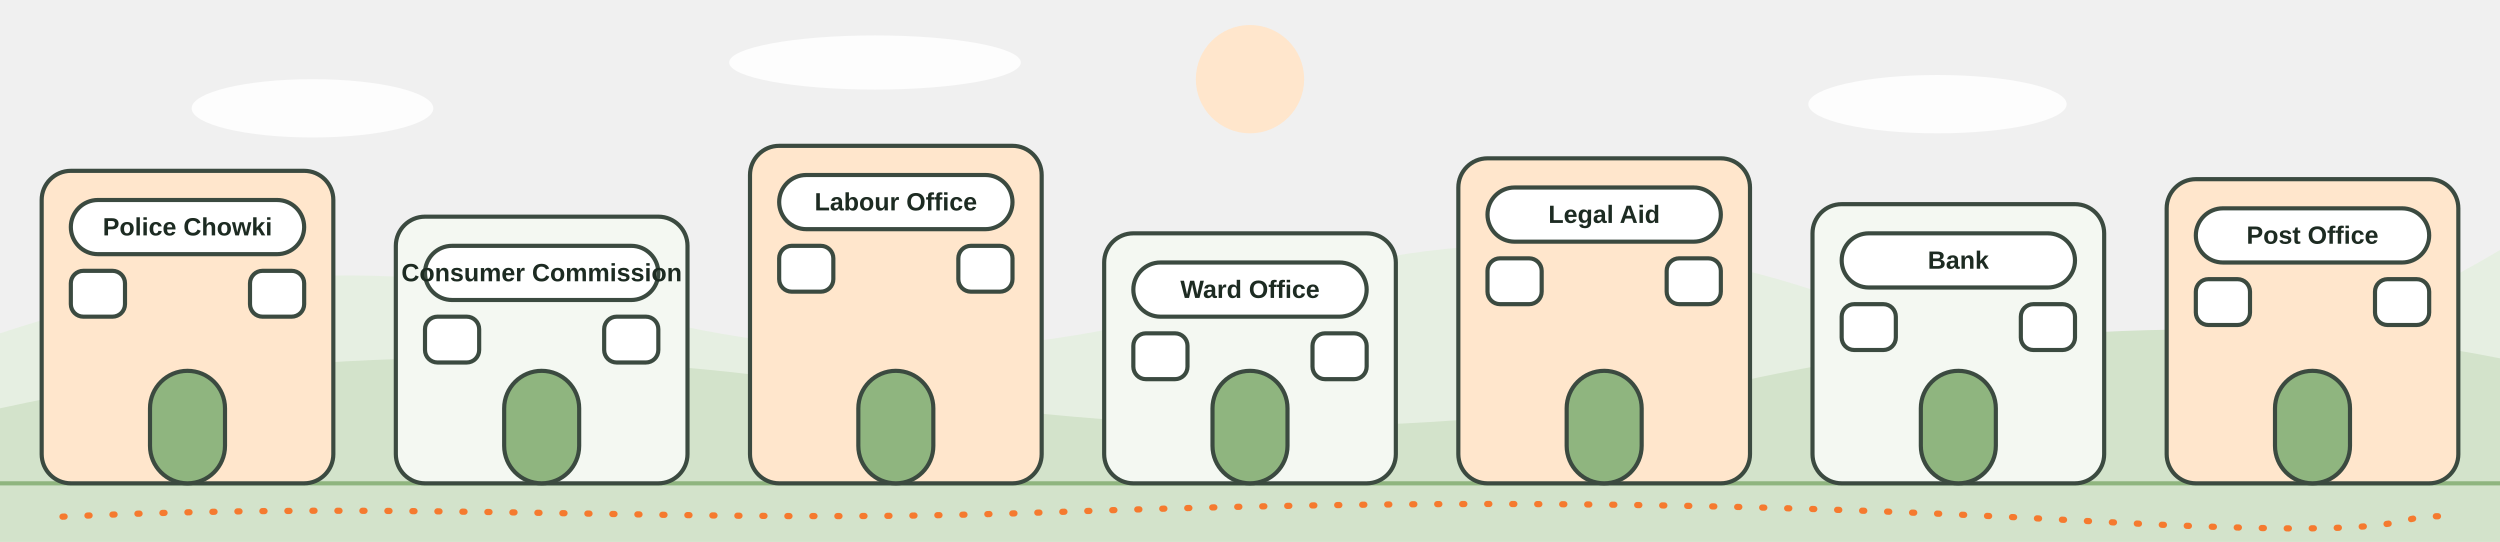
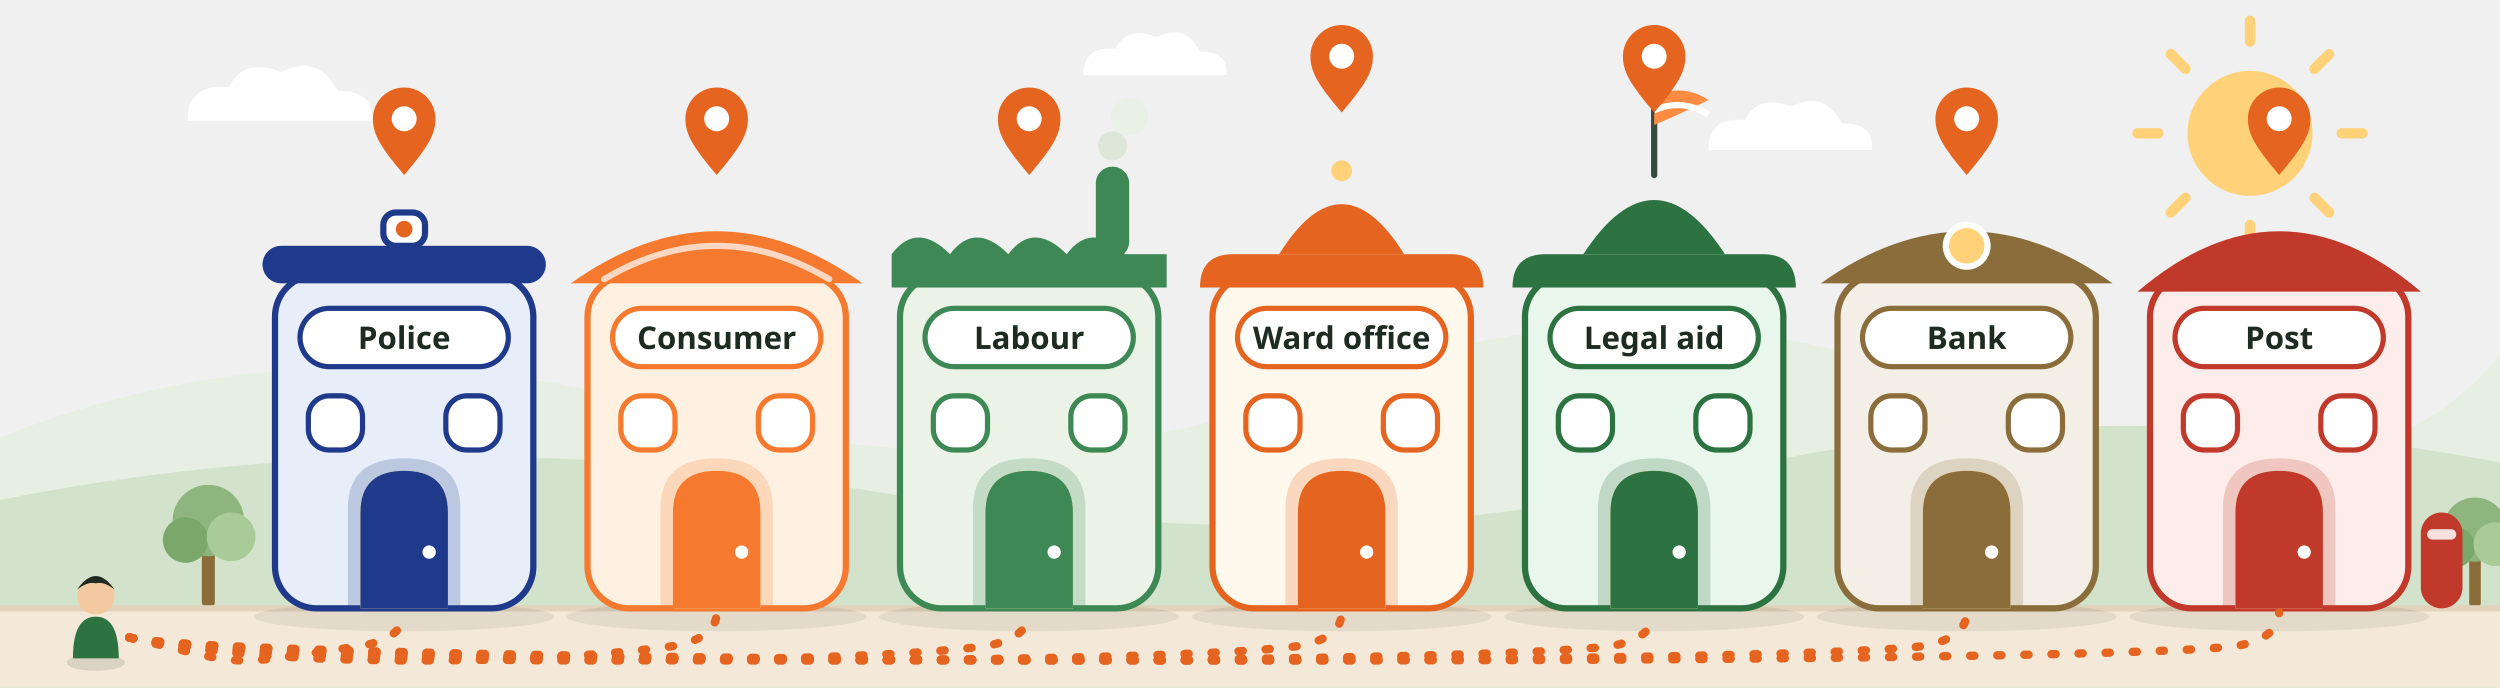
- <svg xmlns="http://www.w3.org/2000/svg" viewBox="0 0 1200 260" role="img" aria-hidden="true" focusable="false">
-   <rect x="0" y="0" width="1200" height="260" fill="none" />
-   <circle cx="600" cy="38" r="26" fill="#FFE6CC" />
-   <g fill="#FFFFFF" opacity="0.85">
-     <ellipse cx="150" cy="52" rx="58" ry="14" />
-     <ellipse cx="420" cy="30" rx="70" ry="13" />
-     <ellipse cx="930" cy="50" rx="62" ry="14" />
-   </g>
-   <path d="M0 160 Q150 110 300 150 T600 140 T900 150 T1200 120 V260 H0Z" fill="#E6EFE2" />
-   <path d="M0 196 Q200 152 420 188 T840 182 T1200 172 V260 H0Z" fill="#D3E3CB" />
-   <rect x="0" y="232" width="1200" height="28" fill="#D3E3CB" />
-   <path d="M0 232 H1200" stroke="#8FB57F" stroke-width="2" fill="none" />
-   <g id="door-police" stroke="#3B4A40" stroke-width="2" stroke-linejoin="round" stroke-linecap="round">
-     <rect x="20" y="82" width="140" height="150" rx="14" fill="#FFE6CC" />
-     <rect x="34" y="96" width="112" height="26" rx="13" fill="#FFFFFF" />
-     <rect x="34" y="130" width="26" height="22" rx="6" fill="#FFFFFF" />
-     <rect x="120" y="130" width="26" height="22" rx="6" fill="#FFFFFF" />
-     <rect class="door" x="72" y="178" width="36" height="54" rx="18" fill="#8FB57F" />
-     <text x="90" y="113" font-family="Nunito, Arial, sans-serif" font-size="12" font-weight="700" fill="#1D2B22" stroke="none" text-anchor="middle">Police Chowki</text>
-   </g>
-   <g id="door-consumer" stroke="#3B4A40" stroke-width="2" stroke-linejoin="round" stroke-linecap="round">
-     <rect x="190" y="104" width="140" height="128" rx="14" fill="#F4F8F2" />
-     <rect x="204" y="118" width="112" height="26" rx="13" fill="#FFFFFF" />
-     <rect x="204" y="152" width="26" height="22" rx="6" fill="#FFFFFF" />
-     <rect x="290" y="152" width="26" height="22" rx="6" fill="#FFFFFF" />
-     <rect class="door" x="242" y="178" width="36" height="54" rx="18" fill="#8FB57F" />
-     <text x="260" y="135" font-family="Nunito, Arial, sans-serif" font-size="12" font-weight="700" fill="#1D2B22" stroke="none" text-anchor="middle">Consumer Commission</text>
-   </g>
-   <g id="door-labour" stroke="#3B4A40" stroke-width="2" stroke-linejoin="round" stroke-linecap="round">
-     <rect x="360" y="70" width="140" height="162" rx="14" fill="#FFE6CC" />
-     <rect x="374" y="84" width="112" height="26" rx="13" fill="#FFFFFF" />
-     <rect x="374" y="118" width="26" height="22" rx="6" fill="#FFFFFF" />
-     <rect x="460" y="118" width="26" height="22" rx="6" fill="#FFFFFF" />
-     <rect class="door" x="412" y="178" width="36" height="54" rx="18" fill="#8FB57F" />
-     <text x="430" y="101" font-family="Nunito, Arial, sans-serif" font-size="12" font-weight="700" fill="#1D2B22" stroke="none" text-anchor="middle">Labour Office</text>
-   </g>
-   <g id="door-ward" stroke="#3B4A40" stroke-width="2" stroke-linejoin="round" stroke-linecap="round">
-     <rect x="530" y="112" width="140" height="120" rx="14" fill="#F4F8F2" />
-     <rect x="544" y="126" width="112" height="26" rx="13" fill="#FFFFFF" />
-     <rect x="544" y="160" width="26" height="22" rx="6" fill="#FFFFFF" />
-     <rect x="630" y="160" width="26" height="22" rx="6" fill="#FFFFFF" />
-     <rect class="door" x="582" y="178" width="36" height="54" rx="18" fill="#8FB57F" />
-     <text x="600" y="143" font-family="Nunito, Arial, sans-serif" font-size="12" font-weight="700" fill="#1D2B22" stroke="none" text-anchor="middle">Ward Office</text>
-   </g>
-   <g id="door-legal_aid" stroke="#3B4A40" stroke-width="2" stroke-linejoin="round" stroke-linecap="round">
-     <rect x="700" y="76" width="140" height="156" rx="14" fill="#FFE6CC" />
-     <rect x="714" y="90" width="112" height="26" rx="13" fill="#FFFFFF" />
-     <rect x="714" y="124" width="26" height="22" rx="6" fill="#FFFFFF" />
-     <rect x="800" y="124" width="26" height="22" rx="6" fill="#FFFFFF" />
-     <rect class="door" x="752" y="178" width="36" height="54" rx="18" fill="#8FB57F" />
-     <text x="770" y="107" font-family="Nunito, Arial, sans-serif" font-size="12" font-weight="700" fill="#1D2B22" stroke="none" text-anchor="middle">Legal Aid</text>
-   </g>
-   <g id="door-bank" stroke="#3B4A40" stroke-width="2" stroke-linejoin="round" stroke-linecap="round">
-     <rect x="870" y="98" width="140" height="134" rx="14" fill="#F4F8F2" />
-     <rect x="884" y="112" width="112" height="26" rx="13" fill="#FFFFFF" />
-     <rect x="884" y="146" width="26" height="22" rx="6" fill="#FFFFFF" />
-     <rect x="970" y="146" width="26" height="22" rx="6" fill="#FFFFFF" />
-     <rect class="door" x="922" y="178" width="36" height="54" rx="18" fill="#8FB57F" />
-     <text x="940" y="129" font-family="Nunito, Arial, sans-serif" font-size="12" font-weight="700" fill="#1D2B22" stroke="none" text-anchor="middle">Bank</text>
-   </g>
-   <g id="door-post" stroke="#3B4A40" stroke-width="2" stroke-linejoin="round" stroke-linecap="round">
-     <rect x="1040" y="86" width="140" height="146" rx="14" fill="#FFE6CC" />
-     <rect x="1054" y="100" width="112" height="26" rx="13" fill="#FFFFFF" />
-     <rect x="1054" y="134" width="26" height="22" rx="6" fill="#FFFFFF" />
-     <rect x="1140" y="134" width="26" height="22" rx="6" fill="#FFFFFF" />
-     <rect class="door" x="1092" y="178" width="36" height="54" rx="18" fill="#8FB57F" />
-     <text x="1110" y="117" font-family="Nunito, Arial, sans-serif" font-size="12" font-weight="700" fill="#1D2B22" stroke="none" text-anchor="middle">Post Office</text>
-   </g>
-   <path id="path" d="M30 248 C200 240 330 252 500 246 S820 240 1000 250 S1140 246 1176 248" fill="none" stroke="#F57A2F" stroke-width="3" stroke-linecap="round" stroke-dasharray="1 11" />
+ <svg xmlns="http://www.w3.org/2000/svg" viewBox="0 0 1200 330" role="img" aria-label="A street of offices: police, consumer commission, labour office, ward office, legal aid, bank and post office">
+   <g class="sky">
+     <g class="sun" transform="translate(1080 64)">
+       <circle r="30" fill="#FFD27A" />
+       <g class="rays" stroke="#FFD27A" stroke-width="5" stroke-linecap="round">
+         <line x1="0" y1="-44" x2="0" y2="-54" />
+         <line x1="0" y1="44" x2="0" y2="54" />
+         <line x1="-44" y1="0" x2="-54" y2="0" />
+         <line x1="44" y1="0" x2="54" y2="0" />
+         <line x1="31" y1="31" x2="38" y2="38" />
+         <line x1="-31" y1="31" x2="-38" y2="38" />
+         <line x1="31" y1="-31" x2="38" y2="-38" />
+         <line x1="-31" y1="-31" x2="-38" y2="-38" />
+       </g>
+     </g>
+     <g class="cloud c1" transform="translate(90 40) scale(0.9)">
+       <path d="M0 20 Q0 0 22 2 Q30 -14 50 -6 Q70 -16 80 4 Q100 4 98 20 Z" fill="#FFFFFF" />
+     </g>
+     <g class="cloud c2" transform="translate(520 22) scale(0.7)">
+       <path d="M0 20 Q0 0 22 2 Q30 -14 50 -6 Q70 -16 80 4 Q100 4 98 20 Z" fill="#FFFFFF" />
+     </g>
+     <g class="cloud c3" transform="translate(820 56) scale(0.8)">
+       <path d="M0 20 Q0 0 22 2 Q30 -14 50 -6 Q70 -16 80 4 Q100 4 98 20 Z" fill="#FFFFFF" />
+     </g>
+   </g>
+   <path d="M0 210 Q150 150 320 196 T640 184 T960 192 T1200 170 L1200 330 L0 330 Z" fill="#E6EFE2" />
+   <path d="M0 240 Q200 200 420 236 T820 228 T1200 222 L1200 330 L0 330 Z" fill="#D3E3CB" />
+   <g class="tree" transform="translate(100 292) scale(0.78)">
+     <rect x="-4" y="-40" width="8" height="40" rx="4" fill="#8A6D3B" />
+     <circle cx="0" cy="-54" r="22" fill="#8FB57F" />
+     <circle cx="-14" cy="-42" r="14" fill="#7AA86B" />
+     <circle cx="14" cy="-44" r="15" fill="#A8CB98" />
+   </g>
+   <g class="tree" transform="translate(1188 292) scale(0.7)">
+     <rect x="-4" y="-40" width="8" height="40" rx="4" fill="#8A6D3B" />
+     <circle cx="0" cy="-54" r="22" fill="#8FB57F" />
+     <circle cx="-14" cy="-42" r="14" fill="#7AA86B" />
+     <circle cx="14" cy="-44" r="15" fill="#A8CB98" />
+   </g>
+   <rect x="0" y="292" width="1200" height="38" fill="#F4E9D8" />
+   <path d="M0 292 L1200 292" stroke="#E2D3BC" stroke-width="3" />
+   <g id="door-police" data-door="police" class="bld" transform="translate(132 132)">
+     <ellipse cx="62" cy="164" rx="72" ry="7" fill="#1D2B22" opacity=".08" />
+     <rect x="0" y="0" width="124" height="160" rx="20" fill="#E8EEF9" stroke="#1F3A8A" stroke-width="3" />
+     <rect x="-6" y="-14" width="136" height="18" rx="9" fill="#1F3A8A" />
+     <rect x="52" y="-30" width="20" height="16" rx="6" fill="#FFFFFF" stroke="#1F3A8A" stroke-width="3" />
+     <circle class="beacon" cx="62" cy="-22" r="4" fill="#E56420" />
+     <rect x="12" y="16" width="100" height="28" rx="14" fill="#FFFFFF" stroke="#1F3A8A" stroke-width="2.5" />
+     <text x="62" y="35.5" text-anchor="middle" font-family="'Baloo 2','Nunito',sans-serif" font-weight="700" font-size="15" fill="#1D2B22">Police</text>
+     <rect x="16" y="58" width="26" height="26" rx="10" fill="#FFFFFF" stroke="#1F3A8A" stroke-width="2.5" />
+     <rect x="82" y="58" width="26" height="26" rx="10" fill="#FFFFFF" stroke="#1F3A8A" stroke-width="2.5" />
+     <path d="M35 160 L35 112 Q35 88 62 88 Q89 88 89 112 L89 160 Z" fill="#1F3A8A" opacity=".22" />
+     <path class="door-glow" d="M41 160 L41 114 Q41 94 62 94 Q83 94 83 114 L83 160 Z" fill="#FFE6A8" />
+     <g class="door">
+       <path d="M41 160 L41 114 Q41 94 62 94 Q83 94 83 114 L83 160 Z" fill="#1F3A8A" />
+       <circle cx="74" cy="133" r="3.2" fill="#FFFFFF" />
+     </g>
+     <g class="pin" transform="translate(62 -74)">
+       <path d="M0 26 C-12 12 -15 6 -15 -1 A15 15 0 0 1 15 -1 C15 6 12 12 0 26 Z" fill="#E56420" />
+       <circle cx="0" cy="-1" r="6" fill="#FFFFFF" />
+     </g>
+   </g>
+   <g id="door-consumer" data-door="consumer" class="bld" transform="translate(282 132)">
+     <ellipse cx="62" cy="164" rx="72" ry="7" fill="#1D2B22" opacity=".08" />
+     <rect x="0" y="0" width="124" height="160" rx="20" fill="#FFF1E2" stroke="#F57A2F" stroke-width="3" />
+     <path d="M-8 4 Q62 -46 132 4 Z" fill="#F57A2F" />
+     <path d="M8 2 Q62 -30 116 2" fill="none" stroke="#FFFFFF" stroke-width="3" stroke-linecap="round" opacity=".7" />
+     <rect x="12" y="16" width="100" height="28" rx="14" fill="#FFFFFF" stroke="#F57A2F" stroke-width="2.5" />
+     <text x="62" y="35.5" text-anchor="middle" font-family="'Baloo 2','Nunito',sans-serif" font-weight="700" font-size="15" fill="#1D2B22">Consumer</text>
+     <rect x="16" y="58" width="26" height="26" rx="10" fill="#FFFFFF" stroke="#F57A2F" stroke-width="2.5" />
+     <rect x="82" y="58" width="26" height="26" rx="10" fill="#FFFFFF" stroke="#F57A2F" stroke-width="2.5" />
+     <path d="M35 160 L35 112 Q35 88 62 88 Q89 88 89 112 L89 160 Z" fill="#F57A2F" opacity=".22" />
+     <path class="door-glow" d="M41 160 L41 114 Q41 94 62 94 Q83 94 83 114 L83 160 Z" fill="#FFE6A8" />
+     <g class="door">
+       <path d="M41 160 L41 114 Q41 94 62 94 Q83 94 83 114 L83 160 Z" fill="#F57A2F" />
+       <circle cx="74" cy="133" r="3.2" fill="#FFFFFF" />
+     </g>
+     <g class="pin" transform="translate(62 -74)">
+       <path d="M0 26 C-12 12 -15 6 -15 -1 A15 15 0 0 1 15 -1 C15 6 12 12 0 26 Z" fill="#E56420" />
+       <circle cx="0" cy="-1" r="6" fill="#FFFFFF" />
+     </g>
+   </g>
+   <g id="door-labour" data-door="labour" class="bld" transform="translate(432 132)">
+     <ellipse cx="62" cy="164" rx="72" ry="7" fill="#1D2B22" opacity=".08" />
+     <rect x="0" y="0" width="124" height="160" rx="20" fill="#EAF3E5" stroke="#3D8854" stroke-width="3" />
+     <path d="M-4 6 L-4 -10 Q8 -26 24 -10 Q36 -26 52 -10 Q64 -26 80 -10 Q92 -26 108 -10 L128 -10 L128 6 Z" fill="#3D8854" />
+     <rect x="94" y="-52" width="16" height="44" rx="8" fill="#3D8854" />
+     <circle class="smoke" cx="102" cy="-62" r="7" fill="#DDE7D8" />
+     <circle class="smoke smoke-2" cx="110" cy="-76" r="9" fill="#E9F0E5" />
+     <rect x="12" y="16" width="100" height="28" rx="14" fill="#FFFFFF" stroke="#3D8854" stroke-width="2.5" />
+     <text x="62" y="35.5" text-anchor="middle" font-family="'Baloo 2','Nunito',sans-serif" font-weight="700" font-size="15" fill="#1D2B22">Labour</text>
+     <rect x="16" y="58" width="26" height="26" rx="10" fill="#FFFFFF" stroke="#3D8854" stroke-width="2.5" />
+     <rect x="82" y="58" width="26" height="26" rx="10" fill="#FFFFFF" stroke="#3D8854" stroke-width="2.5" />
+     <path d="M35 160 L35 112 Q35 88 62 88 Q89 88 89 112 L89 160 Z" fill="#3D8854" opacity=".22" />
+     <path class="door-glow" d="M41 160 L41 114 Q41 94 62 94 Q83 94 83 114 L83 160 Z" fill="#FFE6A8" />
+     <g class="door">
+       <path d="M41 160 L41 114 Q41 94 62 94 Q83 94 83 114 L83 160 Z" fill="#3D8854" />
+       <circle cx="74" cy="133" r="3.2" fill="#FFFFFF" />
+     </g>
+     <g class="pin" transform="translate(62 -74)">
+       <path d="M0 26 C-12 12 -15 6 -15 -1 A15 15 0 0 1 15 -1 C15 6 12 12 0 26 Z" fill="#E56420" />
+       <circle cx="0" cy="-1" r="6" fill="#FFFFFF" />
+     </g>
+   </g>
+   <g id="door-ward" data-door="ward" class="bld" transform="translate(582 132)">
+     <ellipse cx="62" cy="164" rx="72" ry="7" fill="#1D2B22" opacity=".08" />
+     <rect x="0" y="0" width="124" height="160" rx="20" fill="#FFF8EC" stroke="#E56420" stroke-width="3" />
+     <path d="M-6 6 Q-6 -10 10 -10 L114 -10 Q130 -10 130 6 Z" fill="#E56420" />
+     <path d="M32 -10 Q62 -58 92 -10 Z" fill="#E56420" />
+     <circle cx="62" cy="-50" r="5" fill="#FFD27A" />
+     <rect x="12" y="16" width="100" height="28" rx="14" fill="#FFFFFF" stroke="#E56420" stroke-width="2.5" />
+     <text x="62" y="35.5" text-anchor="middle" font-family="'Baloo 2','Nunito',sans-serif" font-weight="700" font-size="15" fill="#1D2B22">Ward office</text>
+     <rect x="16" y="58" width="26" height="26" rx="10" fill="#FFFFFF" stroke="#E56420" stroke-width="2.5" />
+     <rect x="82" y="58" width="26" height="26" rx="10" fill="#FFFFFF" stroke="#E56420" stroke-width="2.5" />
+     <path d="M35 160 L35 112 Q35 88 62 88 Q89 88 89 112 L89 160 Z" fill="#E56420" opacity=".22" />
+     <path class="door-glow" d="M41 160 L41 114 Q41 94 62 94 Q83 94 83 114 L83 160 Z" fill="#FFE6A8" />
+     <g class="door">
+       <path d="M41 160 L41 114 Q41 94 62 94 Q83 94 83 114 L83 160 Z" fill="#E56420" />
+       <circle cx="74" cy="133" r="3.2" fill="#FFFFFF" />
+     </g>
+     <g class="pin" transform="translate(62 -104)">
+       <path d="M0 26 C-12 12 -15 6 -15 -1 A15 15 0 0 1 15 -1 C15 6 12 12 0 26 Z" fill="#E56420" />
+       <circle cx="0" cy="-1" r="6" fill="#FFFFFF" />
+     </g>
+   </g>
+   <g id="door-legal_aid" data-door="legal_aid" class="bld" transform="translate(732 132)">
+     <ellipse cx="62" cy="164" rx="72" ry="7" fill="#1D2B22" opacity=".08" />
+     <rect x="0" y="0" width="124" height="160" rx="20" fill="#E9F6EC" stroke="#2D7341" stroke-width="3" />
+     <path d="M-6 6 Q-6 -10 10 -10 L114 -10 Q130 -10 130 6 Z" fill="#2D7341" />
+     <path d="M28 -10 Q62 -62 96 -10 Z" fill="#2D7341" />
+     <line x1="62" y1="-48" x2="62" y2="-86" stroke="#3B4A40" stroke-width="3" stroke-linecap="round" />
+     <g class="flag">
+       <path d="M62 -86 Q76 -92 88 -84 Q76 -78 62 -72 Z" fill="#FF8C42" />
+       <path d="M62 -79 Q75 -85 88 -77" fill="none" stroke="#FFFFFF" stroke-width="3" />
+     </g>
+     <rect x="12" y="16" width="100" height="28" rx="14" fill="#FFFFFF" stroke="#2D7341" stroke-width="2.5" />
+     <text x="62" y="35.5" text-anchor="middle" font-family="'Baloo 2','Nunito',sans-serif" font-weight="700" font-size="15" fill="#1D2B22">Legal aid</text>
+     <rect x="16" y="58" width="26" height="26" rx="10" fill="#FFFFFF" stroke="#2D7341" stroke-width="2.5" />
+     <rect x="82" y="58" width="26" height="26" rx="10" fill="#FFFFFF" stroke="#2D7341" stroke-width="2.5" />
+     <path d="M35 160 L35 112 Q35 88 62 88 Q89 88 89 112 L89 160 Z" fill="#2D7341" opacity=".22" />
+     <path class="door-glow" d="M41 160 L41 114 Q41 94 62 94 Q83 94 83 114 L83 160 Z" fill="#FFE6A8" />
+     <g class="door">
+       <path d="M41 160 L41 114 Q41 94 62 94 Q83 94 83 114 L83 160 Z" fill="#2D7341" />
+       <circle cx="74" cy="133" r="3.2" fill="#FFFFFF" />
+     </g>
+     <g class="pin" transform="translate(62 -104)">
+       <path d="M0 26 C-12 12 -15 6 -15 -1 A15 15 0 0 1 15 -1 C15 6 12 12 0 26 Z" fill="#E56420" />
+       <circle cx="0" cy="-1" r="6" fill="#FFFFFF" />
+     </g>
+   </g>
+   <g id="door-bank" data-door="bank" class="bld" transform="translate(882 132)">
+     <ellipse cx="62" cy="164" rx="72" ry="7" fill="#1D2B22" opacity=".08" />
+     <rect x="0" y="0" width="124" height="160" rx="20" fill="#F3EFE6" stroke="#8A6D3B" stroke-width="3" />
+     <path d="M-8 4 Q62 -46 132 4 Z" fill="#8A6D3B" />
+     <circle cx="62" cy="-14" r="10" fill="#FFD27A" stroke="#FFFFFF" stroke-width="3" />
+     <rect x="12" y="16" width="100" height="28" rx="14" fill="#FFFFFF" stroke="#8A6D3B" stroke-width="2.5" />
+     <text x="62" y="35.5" text-anchor="middle" font-family="'Baloo 2','Nunito',sans-serif" font-weight="700" font-size="15" fill="#1D2B22">Bank</text>
+     <rect x="16" y="58" width="26" height="26" rx="10" fill="#FFFFFF" stroke="#8A6D3B" stroke-width="2.5" />
+     <rect x="82" y="58" width="26" height="26" rx="10" fill="#FFFFFF" stroke="#8A6D3B" stroke-width="2.5" />
+     <path d="M35 160 L35 112 Q35 88 62 88 Q89 88 89 112 L89 160 Z" fill="#8A6D3B" opacity=".22" />
+     <path class="door-glow" d="M41 160 L41 114 Q41 94 62 94 Q83 94 83 114 L83 160 Z" fill="#FFE6A8" />
+     <g class="door">
+       <path d="M41 160 L41 114 Q41 94 62 94 Q83 94 83 114 L83 160 Z" fill="#8A6D3B" />
+       <circle cx="74" cy="133" r="3.2" fill="#FFFFFF" />
+     </g>
+     <g class="pin" transform="translate(62 -74)">
+       <path d="M0 26 C-12 12 -15 6 -15 -1 A15 15 0 0 1 15 -1 C15 6 12 12 0 26 Z" fill="#E56420" />
+       <circle cx="0" cy="-1" r="6" fill="#FFFFFF" />
+     </g>
+   </g>
+   <g id="door-post" data-door="post" class="bld" transform="translate(1032 132)">
+     <ellipse cx="62" cy="164" rx="72" ry="7" fill="#1D2B22" opacity=".08" />
+     <rect x="0" y="0" width="124" height="160" rx="20" fill="#FDEDEA" stroke="#C0392B" stroke-width="3" />
+     <path d="M-6 8 Q62 -50 130 8 Z" fill="#C0392B" />
+     <rect x="130" y="114" width="20" height="46" rx="10" fill="#C0392B" />
+     <rect x="133" y="122" width="14" height="5" rx="2.5" fill="#FFFFFF" opacity=".85" />
+     <rect x="12" y="16" width="100" height="28" rx="14" fill="#FFFFFF" stroke="#C0392B" stroke-width="2.5" />
+     <text x="62" y="35.5" text-anchor="middle" font-family="'Baloo 2','Nunito',sans-serif" font-weight="700" font-size="15" fill="#1D2B22">Post</text>
+     <rect x="16" y="58" width="26" height="26" rx="10" fill="#FFFFFF" stroke="#C0392B" stroke-width="2.5" />
+     <rect x="82" y="58" width="26" height="26" rx="10" fill="#FFFFFF" stroke="#C0392B" stroke-width="2.5" />
+     <path d="M35 160 L35 112 Q35 88 62 88 Q89 88 89 112 L89 160 Z" fill="#C0392B" opacity=".22" />
+     <path class="door-glow" d="M41 160 L41 114 Q41 94 62 94 Q83 94 83 114 L83 160 Z" fill="#FFE6A8" />
+     <g class="door">
+       <path d="M41 160 L41 114 Q41 94 62 94 Q83 94 83 114 L83 160 Z" fill="#C0392B" />
+       <circle cx="74" cy="133" r="3.2" fill="#FFFFFF" />
+     </g>
+     <g class="pin" transform="translate(62 -74)">
+       <path d="M0 26 C-12 12 -15 6 -15 -1 A15 15 0 0 1 15 -1 C15 6 12 12 0 26 Z" fill="#E56420" />
+       <circle cx="0" cy="-1" r="6" fill="#FFFFFF" />
+     </g>
+   </g>
+   <g class="paths" fill="none" stroke="#E56420" stroke-width="4" stroke-linecap="round" stroke-dasharray="2 11">
+     <path data-path-for="police" d="M62 306 C122 320, 104 320, 174 310 Q194 306 194 294" />
+     <path data-path-for="consumer" d="M62 306 C122 320, 254 320, 324 310 Q344 306 344 294" />
+     <path data-path-for="labour" d="M62 306 C122 320, 404 320, 474 310 Q494 306 494 294" />
+     <path data-path-for="ward" d="M62 306 C122 320, 554 320, 624 310 Q644 306 644 294" />
+     <path data-path-for="legal_aid" d="M62 306 C122 320, 704 320, 774 310 Q794 306 794 294" />
+     <path data-path-for="bank" d="M62 306 C122 320, 854 320, 924 310 Q944 306 944 294" />
+     <path data-path-for="post" d="M62 306 C122 320, 1004 320, 1074 310 Q1094 306 1094 294" />
+   </g>
+   <g class="walker" transform="translate(46 302)">
+     <ellipse cx="0" cy="16" rx="14" ry="4" fill="#1D2B22" opacity=".12" />
+     <path d="M-11 14 Q-11 -6 0 -6 Q11 -6 11 14 Z" fill="#2D7341" />
+     <circle cx="0" cy="-16" r="9" fill="#F2C9A0" />
+     <path d="M-9 -19 Q0 -32 9 -19 Q4 -23 0 -22 Q-4 -23 -9 -19 Z" fill="#1D2B22" />
+   </g>
</svg>
